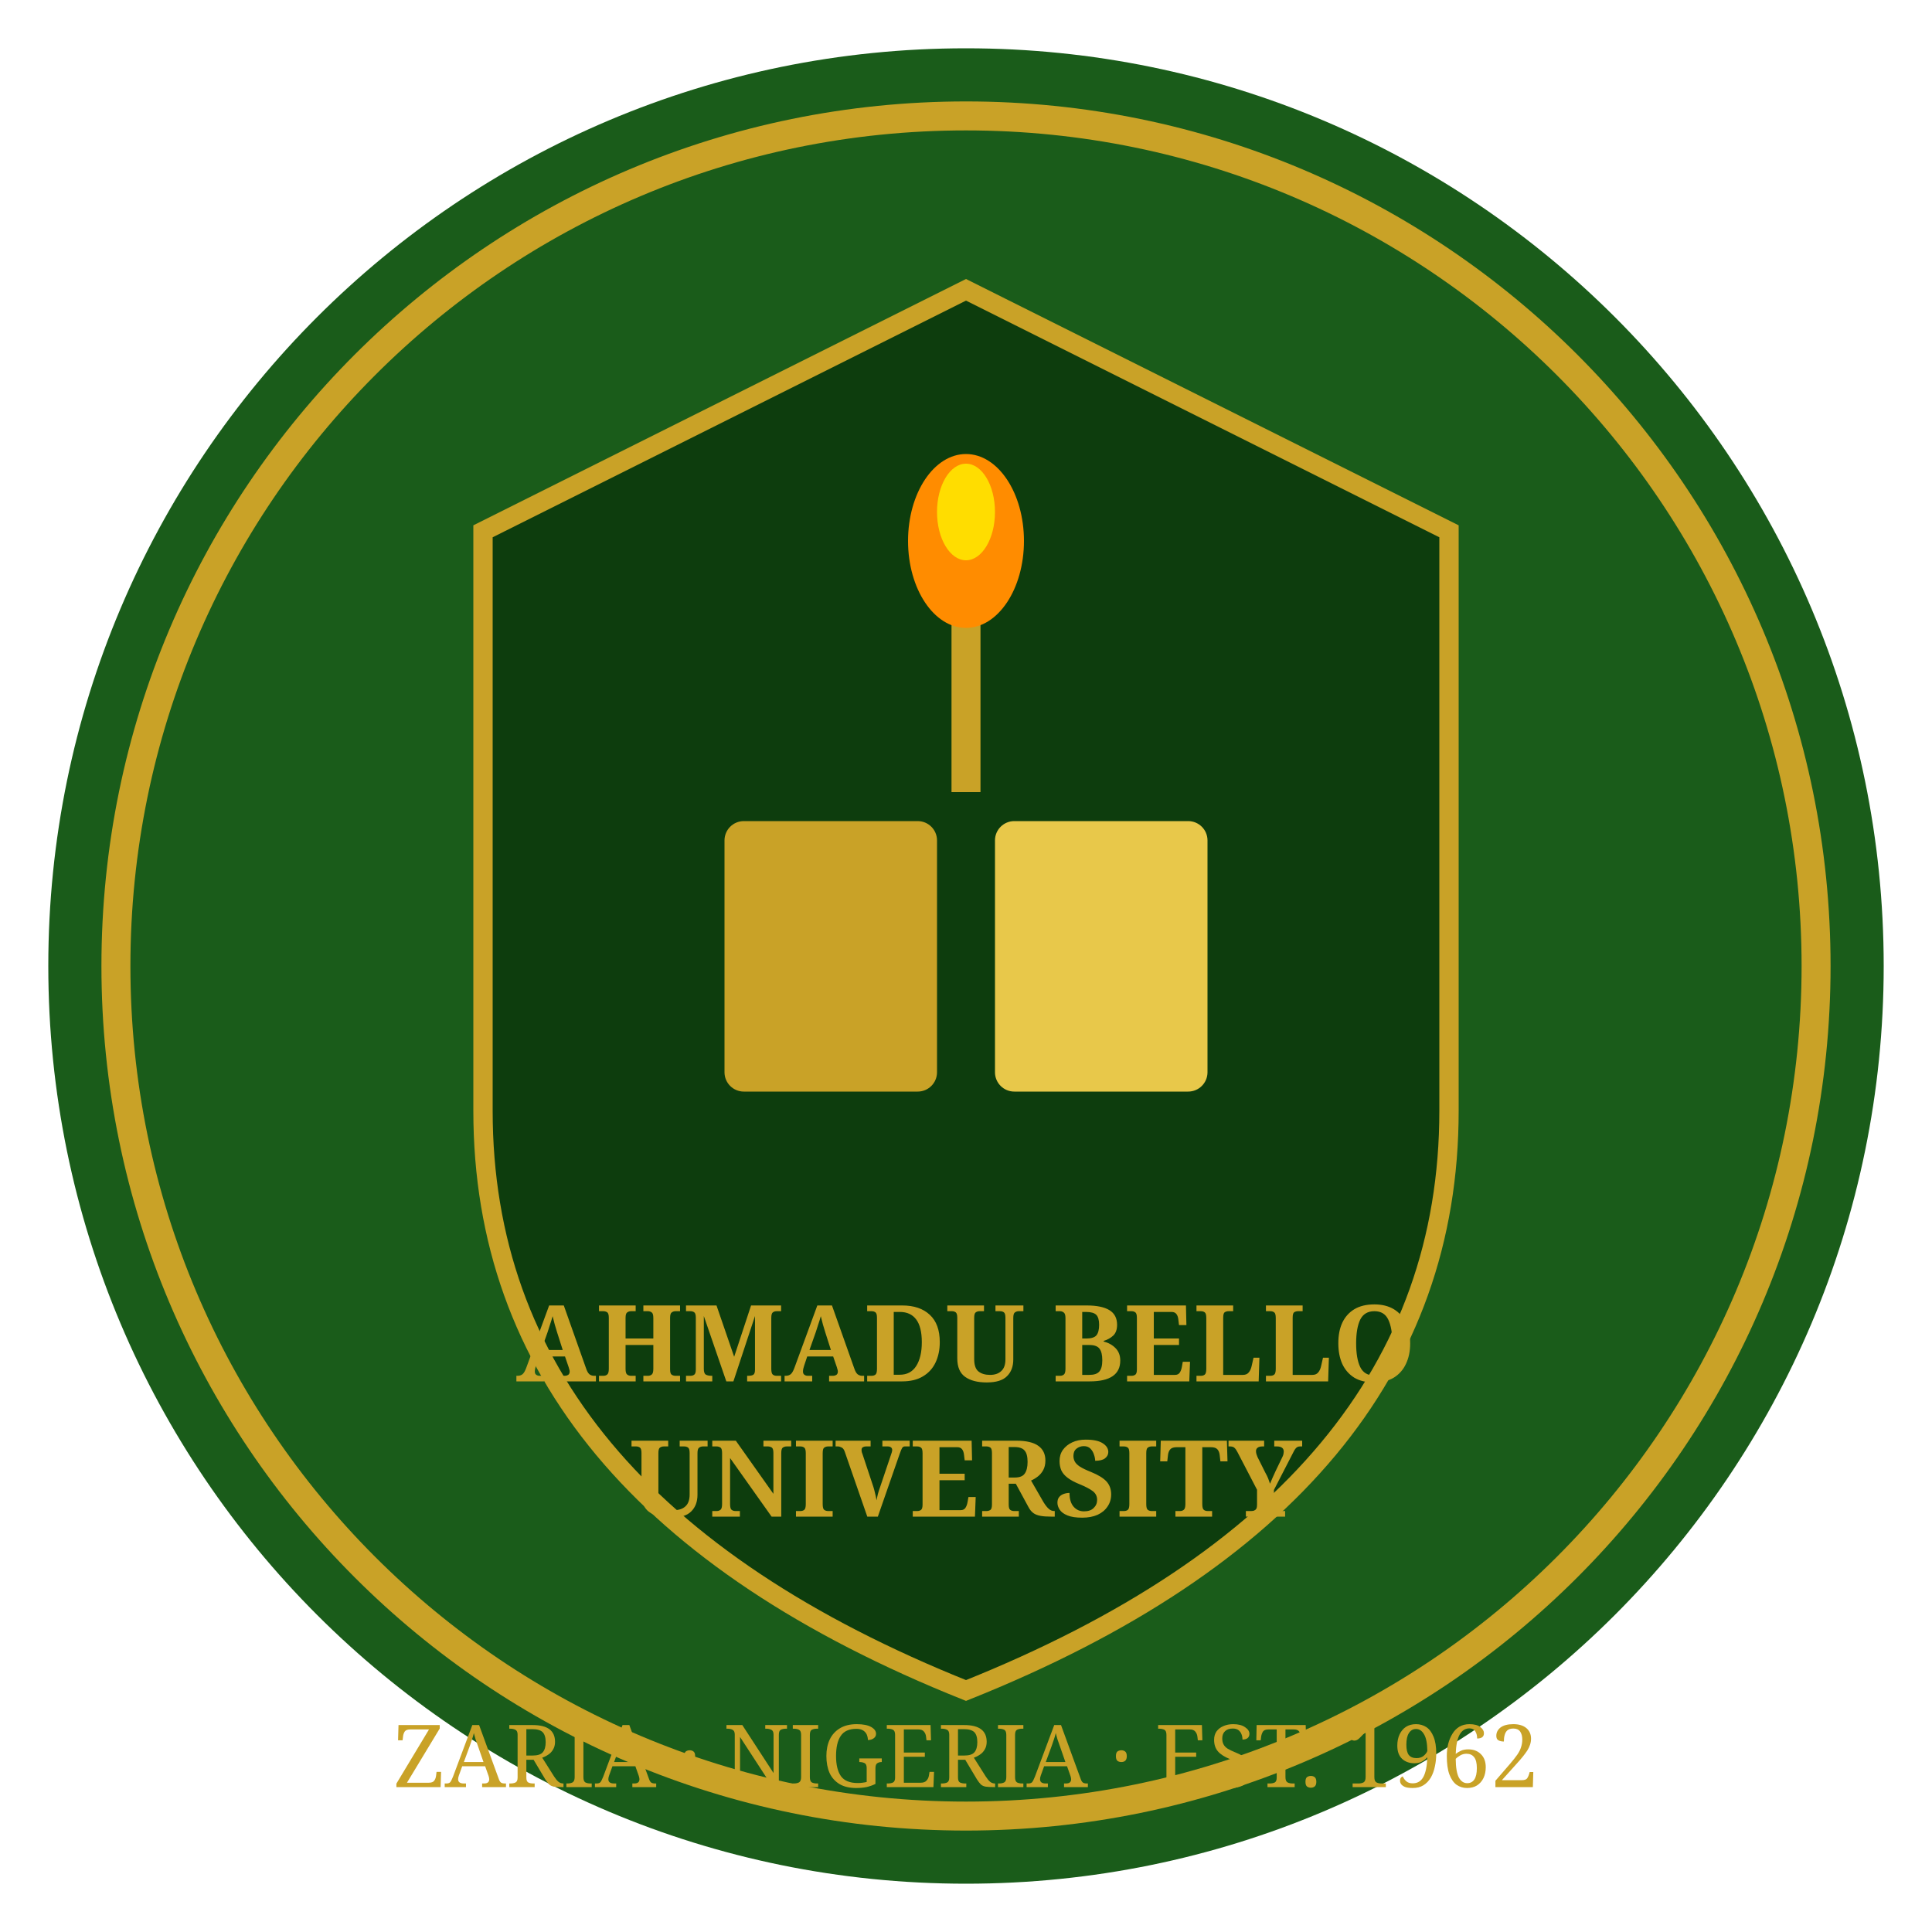
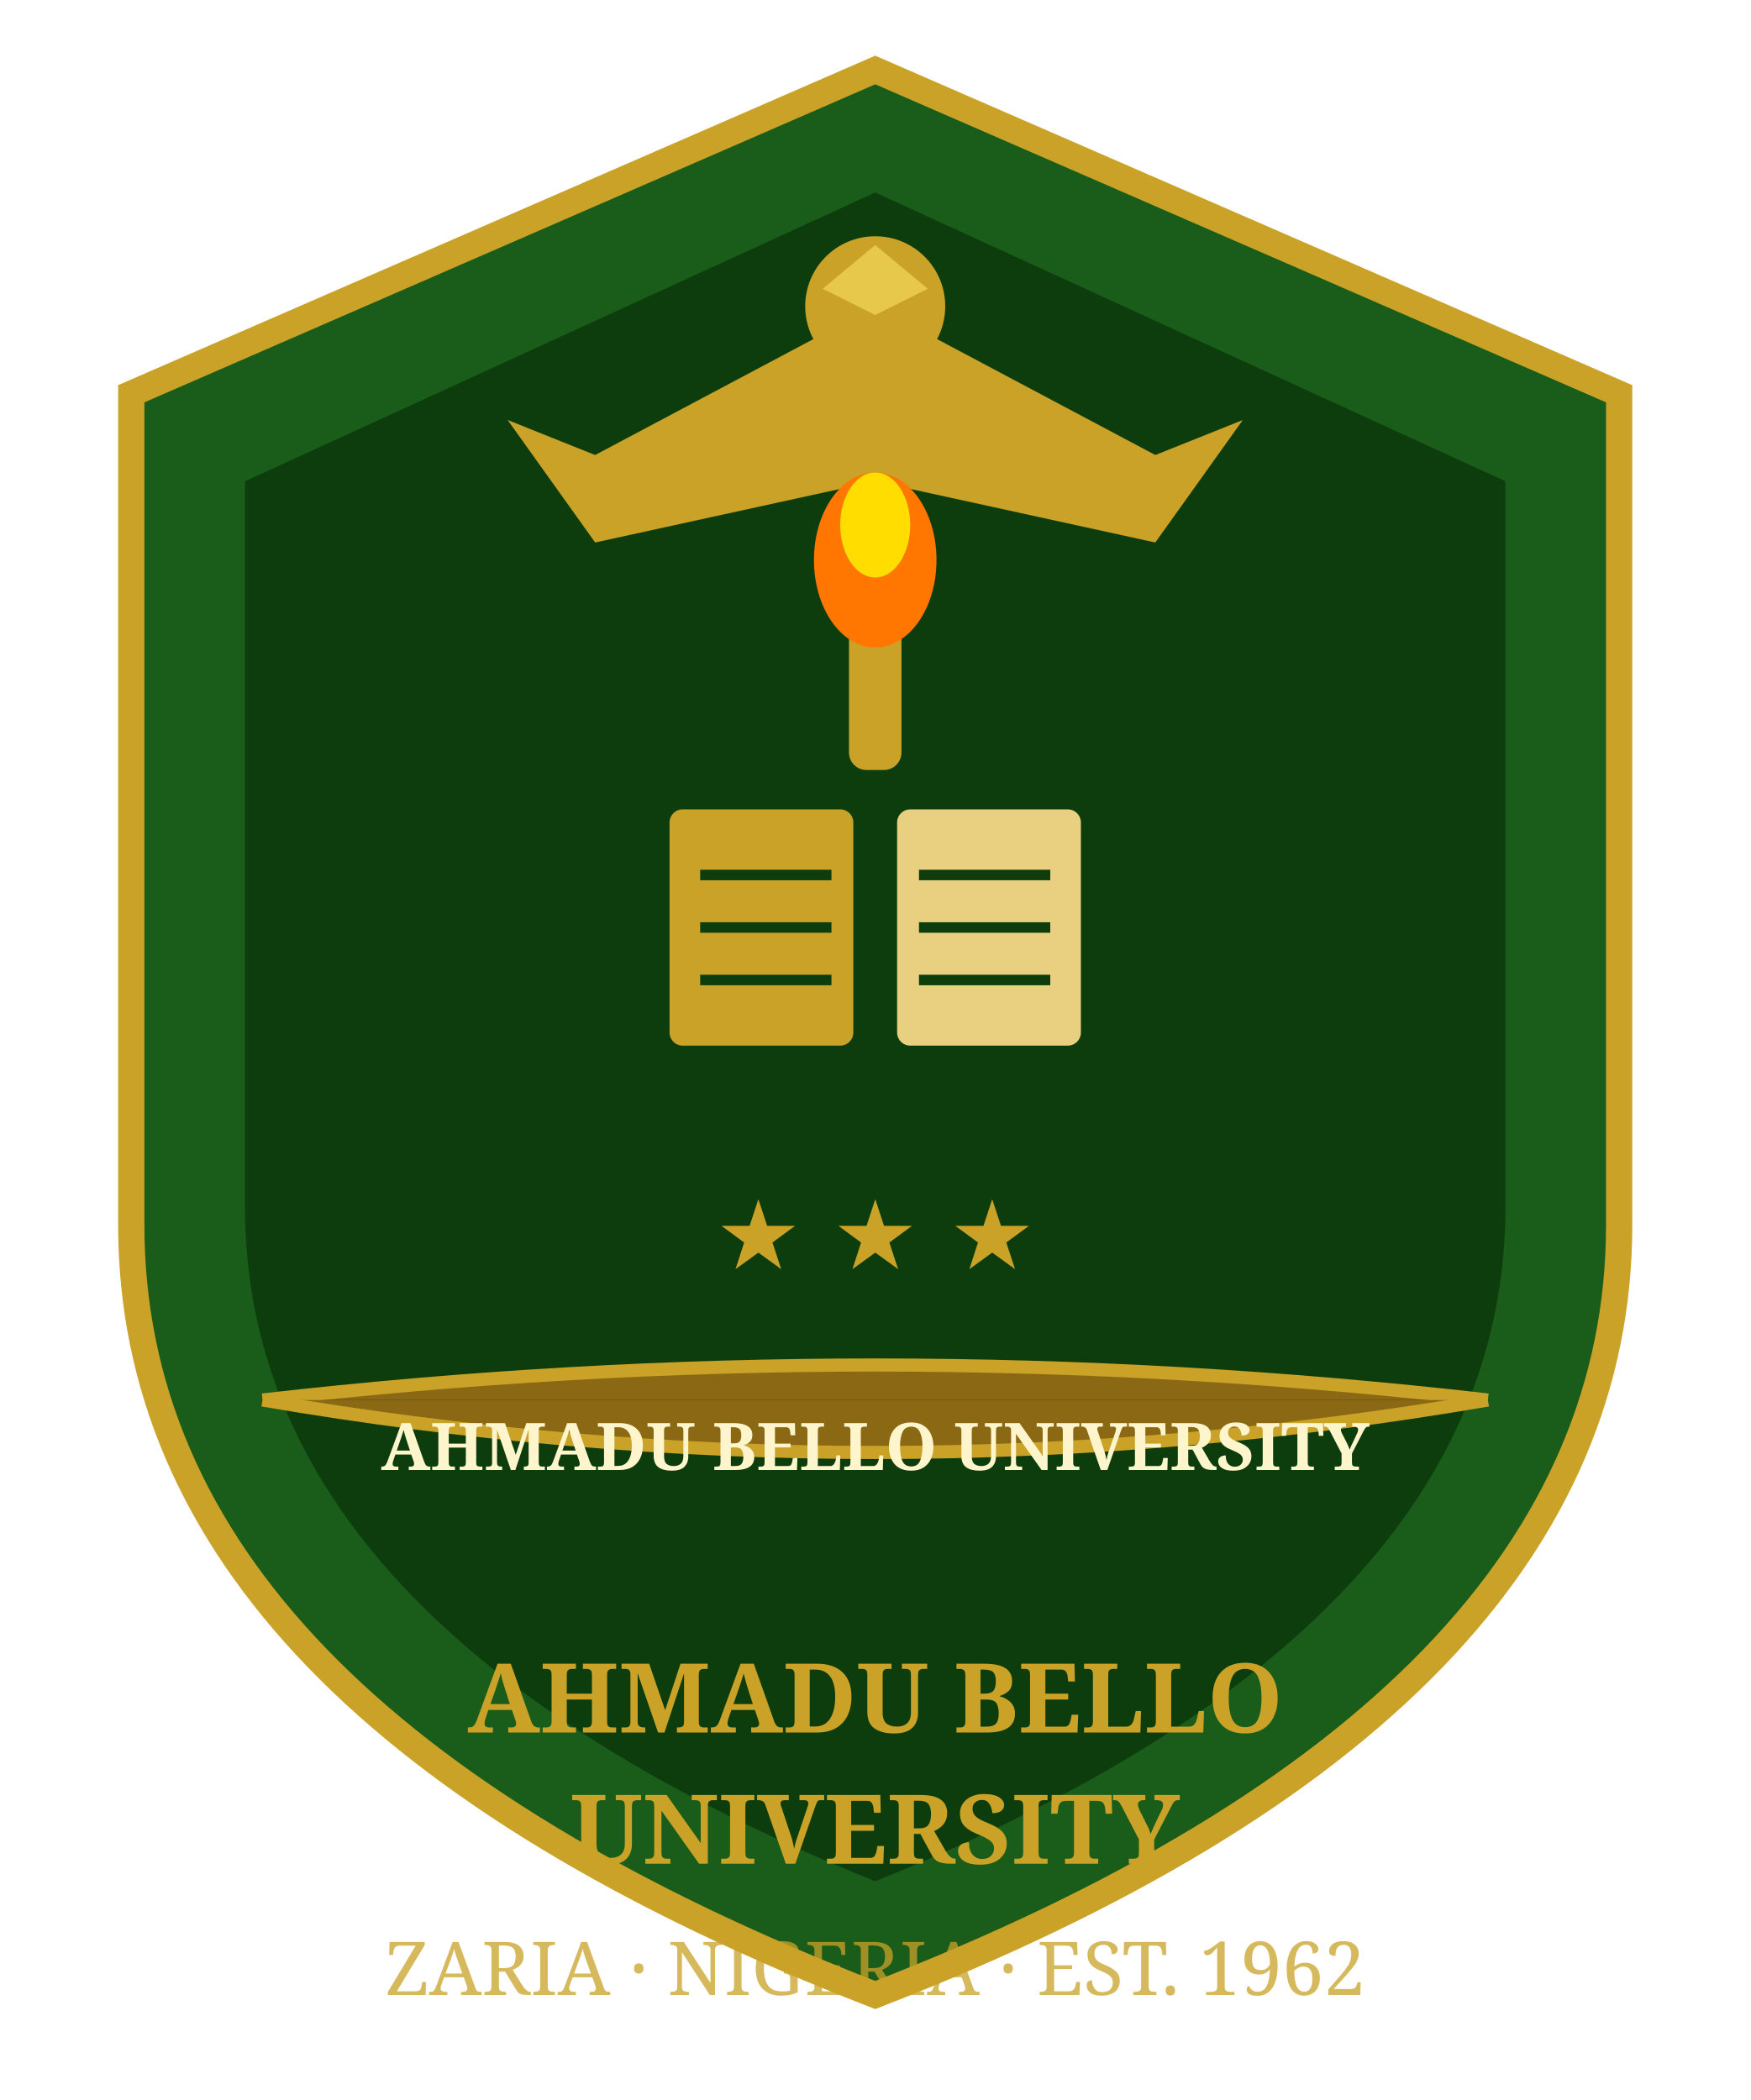
- <svg xmlns="http://www.w3.org/2000/svg" viewBox="0 0 200 200" width="200" height="200">
-   <circle cx="100" cy="100" r="95" fill="#1a5c1a" />
-   <circle cx="100" cy="100" r="88" fill="none" stroke="#c9a227" stroke-width="3" />
-   <path d="M100 30 L150 55 L150 115 Q150 155 100 175 Q50 155 50 115 L50 55 Z" fill="#0d3d0d" stroke="#c9a227" stroke-width="2" />
-   <rect x="75" y="85" width="22" height="28" rx="2" fill="#c9a227" />
-   <rect x="103" y="85" width="22" height="28" rx="2" fill="#e8c84a" />
-   <line x1="100" y1="85" x2="100" y2="113" stroke="#0d3d0d" stroke-width="2" />
-   <line x1="100" y1="60" x2="100" y2="82" stroke="#c9a227" stroke-width="3" />
-   <ellipse cx="100" cy="56" rx="6" ry="9" fill="#ff8c00" />
-   <ellipse cx="100" cy="53" rx="3" ry="5" fill="#ffdd00" />
-   <text x="100" y="143" text-anchor="middle" font-family="Georgia, serif" font-size="11" font-weight="bold" fill="#c9a227">AHMADU BELLO</text>
-   <text x="100" y="157" text-anchor="middle" font-family="Georgia, serif" font-size="11" font-weight="bold" fill="#c9a227">UNIVERSITY</text>
-   <text x="100" y="185" text-anchor="middle" font-family="Georgia, serif" font-size="9" fill="#c9a227">ZARIA · NIGERIA · EST. 1962</text>
+ <svg xmlns="http://www.w3.org/2000/svg" viewBox="0 0 200 240" width="200" height="240">
+   <path d="M100 8 L185 45 L185 140 Q185 195 100 228 Q15 195 15 140 L15 45 Z" fill="#1a5c1a" stroke="#c9a227" stroke-width="3" />
+   <path d="M100 22 L172 55 L172 138 Q172 186 100 215 Q28 186 28 138 L28 55 Z" fill="#0d3d0d" />
+   <path d="M100 35 L68 52 L58 48 L68 62 L100 55 L132 62 L142 48 L132 52 Z" fill="#c9a227" />
+   <circle cx="100" cy="35" r="8" fill="#c9a227" />
+   <polygon points="100,28 106,33 100,36 94,33" fill="#e8c84a" />
+   <rect x="76" y="92" width="22" height="28" rx="2" fill="#c9a227" stroke="#0d3d0d" stroke-width="1" />
+   <rect x="102" y="92" width="22" height="28" rx="2" fill="#e8d080" stroke="#0d3d0d" stroke-width="1" />
+   <line x1="100" y1="92" x2="100" y2="120" stroke="#0d3d0d" stroke-width="2.5" />
+   <line x1="80" y1="100" x2="95" y2="100" stroke="#0d3d0d" stroke-width="1.2" />
+   <line x1="80" y1="106" x2="95" y2="106" stroke="#0d3d0d" stroke-width="1.2" />
+   <line x1="80" y1="112" x2="95" y2="112" stroke="#0d3d0d" stroke-width="1.2" />
+   <line x1="105" y1="100" x2="120" y2="100" stroke="#0d3d0d" stroke-width="1.2" />
+   <line x1="105" y1="106" x2="120" y2="106" stroke="#0d3d0d" stroke-width="1.2" />
+   <line x1="105" y1="112" x2="120" y2="112" stroke="#0d3d0d" stroke-width="1.2" />
+   <rect x="97" y="68" width="6" height="20" rx="2" fill="#c9a227" />
+   <ellipse cx="100" cy="64" rx="7" ry="10" fill="#ff7700" />
+   <ellipse cx="100" cy="60" rx="4" ry="6" fill="#ffdd00" />
+   <text x="100" y="145" text-anchor="middle" font-family="Arial" font-size="11" fill="#c9a227">★  ★  ★</text>
+   <path d="M30 160 Q100 152 170 160" fill="#8b6914" stroke="#c9a227" stroke-width="1.5" />
+   <path d="M30 160 Q100 172 170 160" fill="#8b6914" stroke="#c9a227" stroke-width="1.5" />
+   <text x="100" y="168" text-anchor="middle" font-family="Georgia, serif" font-size="7.5" font-weight="bold" fill="#fff5cc">AHMADU BELLO UNIVERSITY</text>
+   <text x="100" y="198" text-anchor="middle" font-family="Georgia, serif" font-size="11" font-weight="bold" fill="#c9a227">AHMADU BELLO</text>
+   <text x="100" y="213" text-anchor="middle" font-family="Georgia, serif" font-size="11" font-weight="bold" fill="#c9a227">UNIVERSITY</text>
+   <text x="100" y="228" text-anchor="middle" font-family="Georgia, serif" font-size="8.5" fill="rgba(201,162,39,0.75)">ZARIA · NIGERIA · EST. 1962</text>
</svg>
